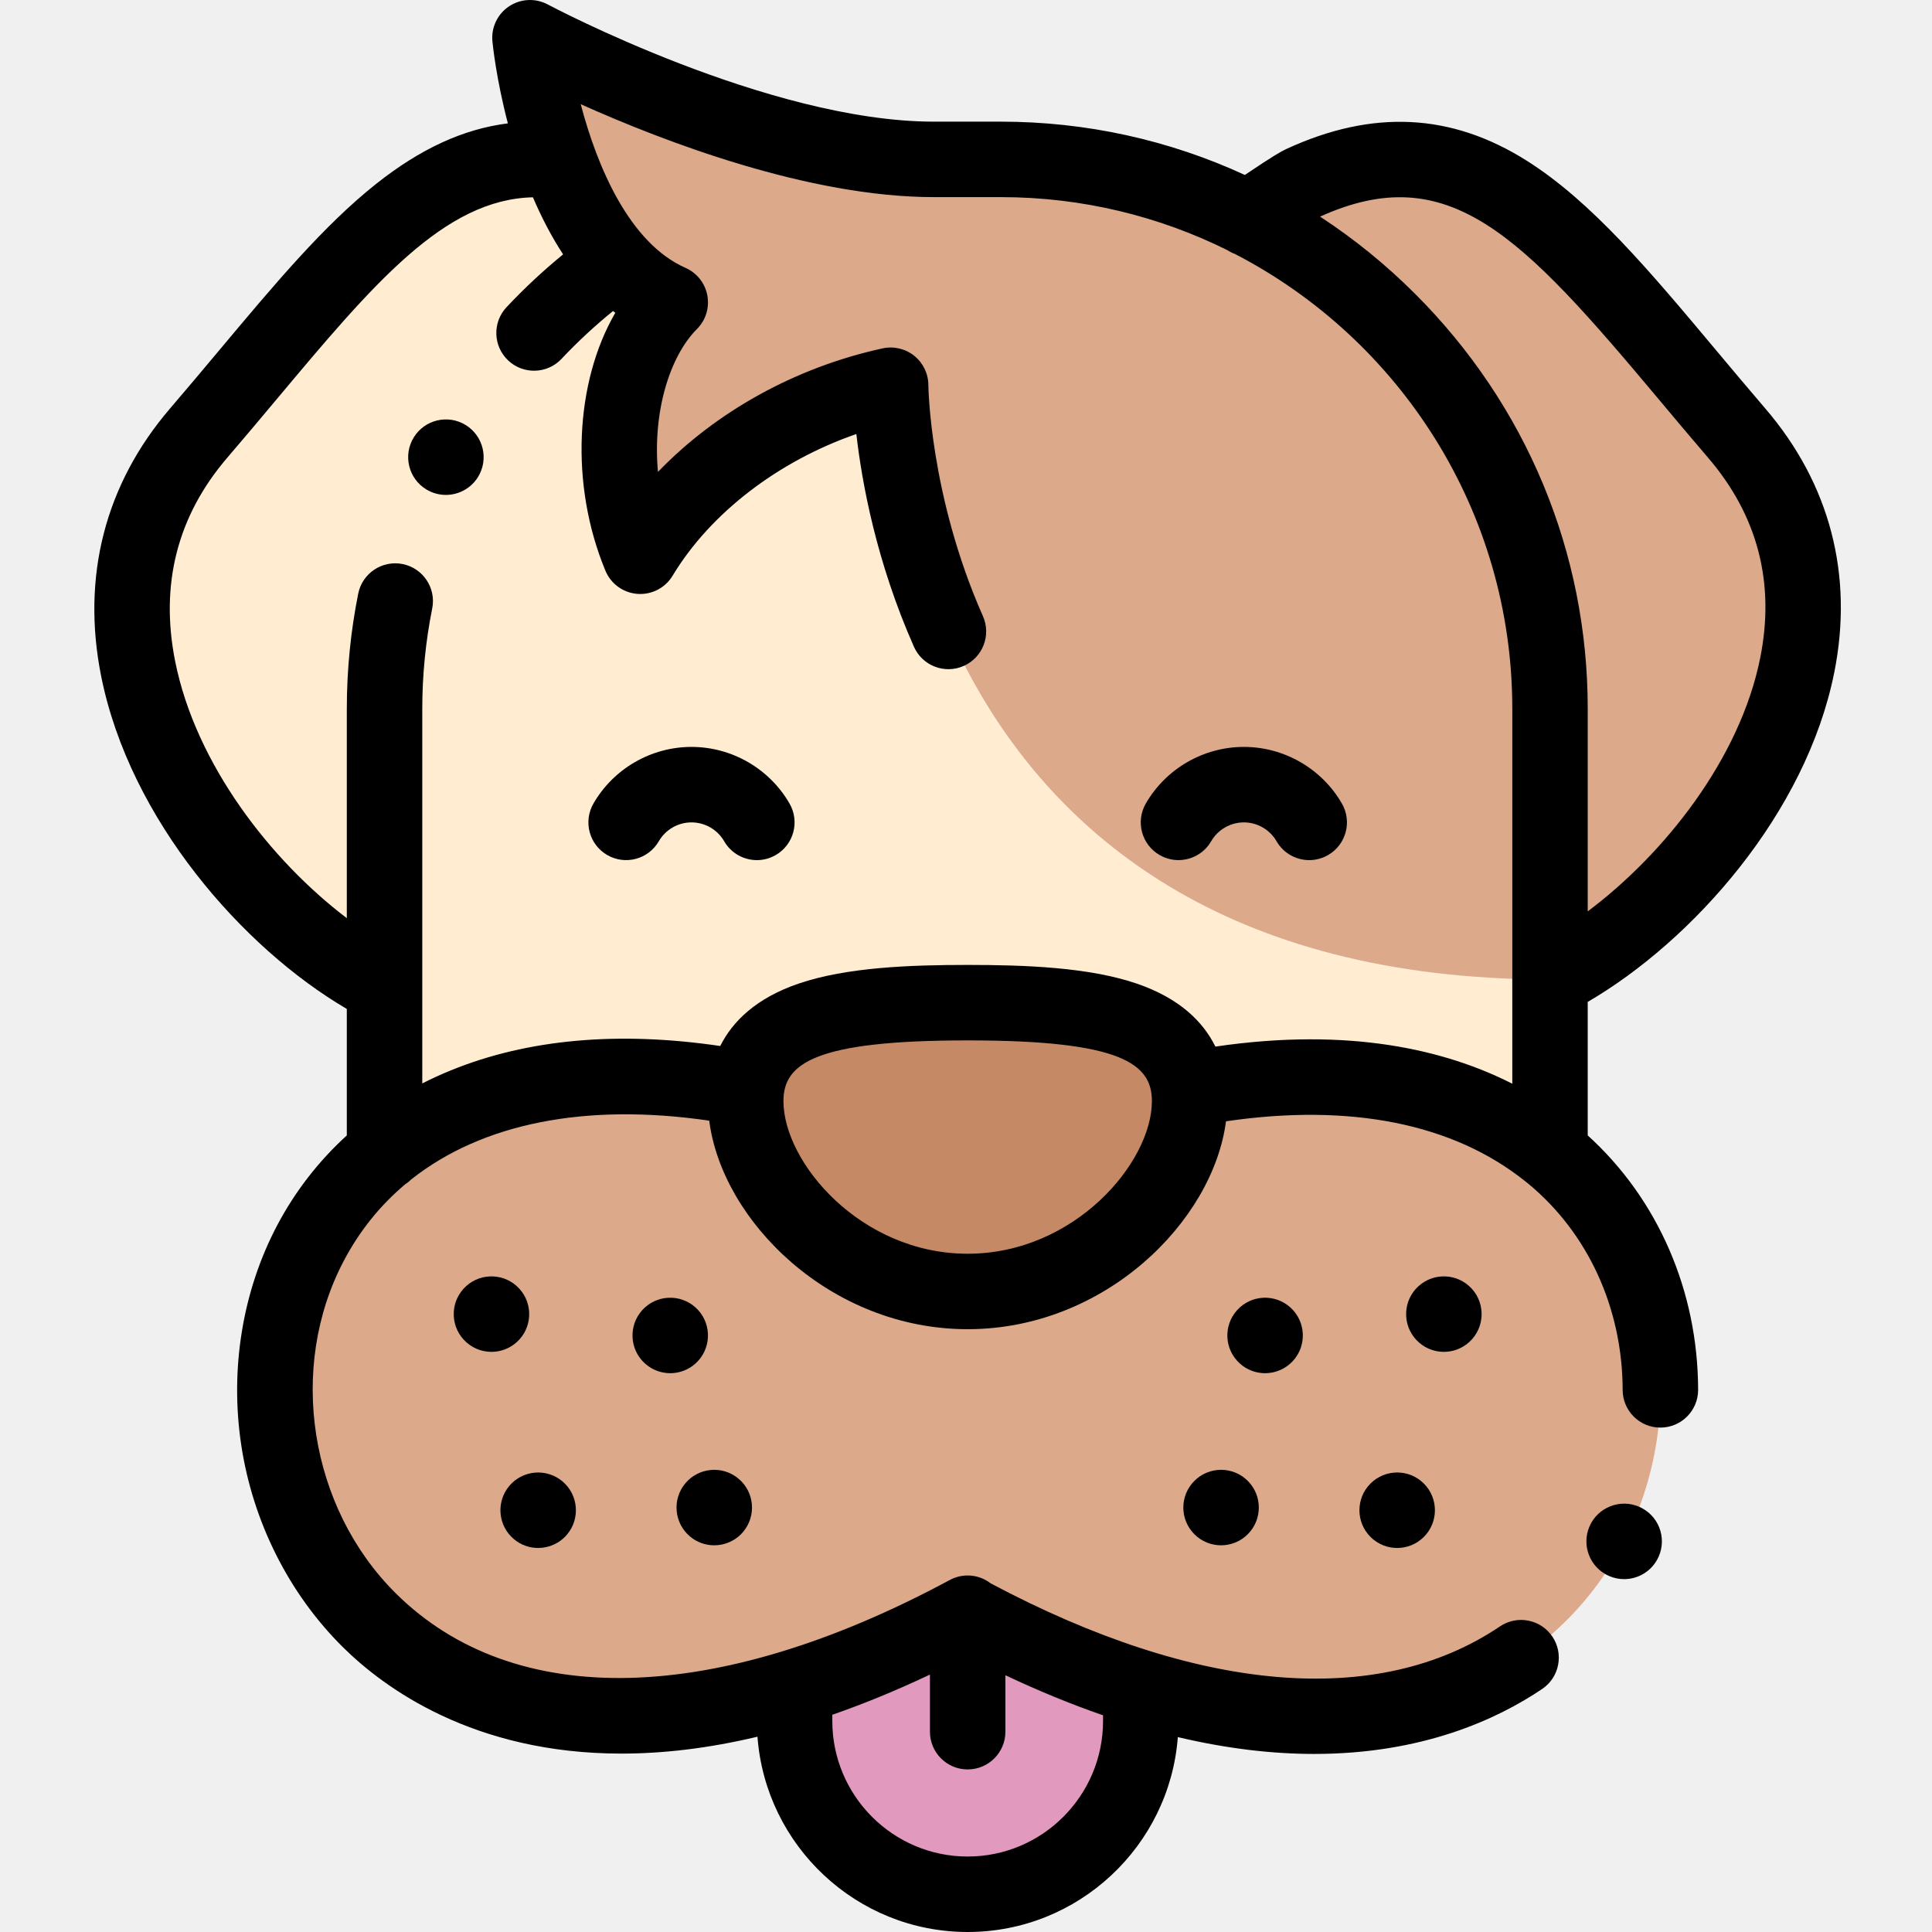
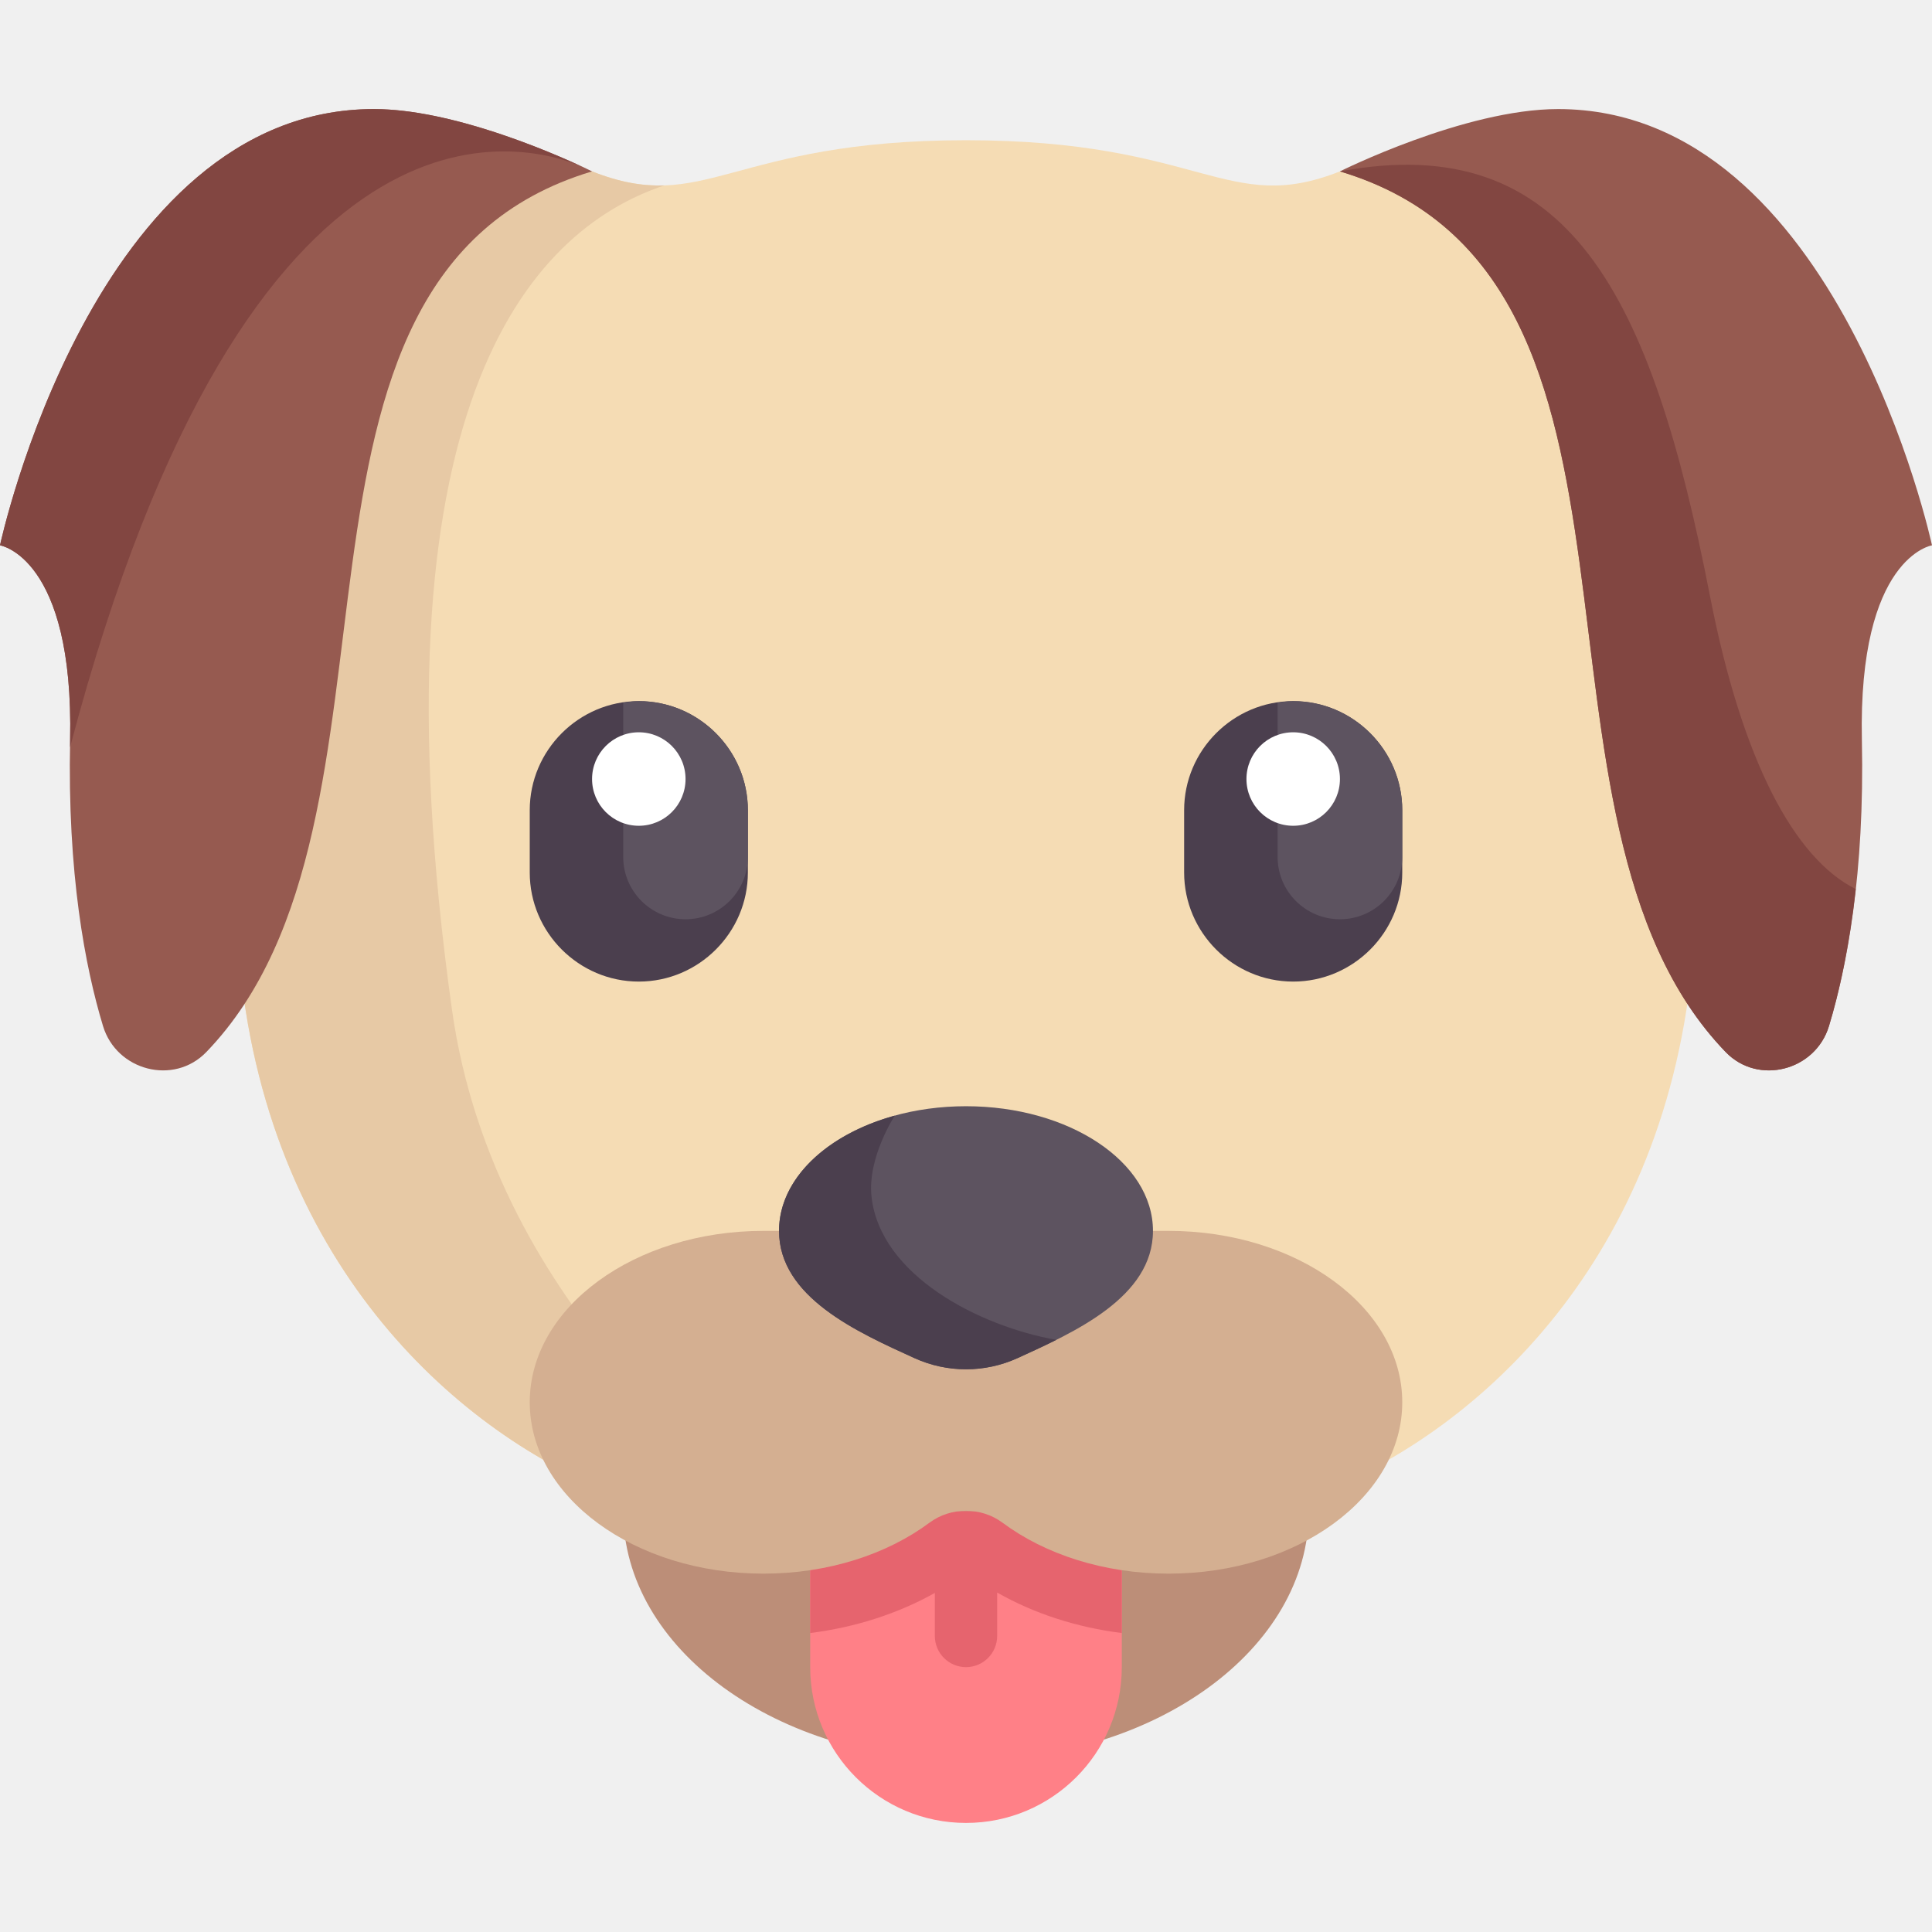
- <svg xmlns="http://www.w3.org/2000/svg" height="512pt" viewBox="-25 0 512 512.001" width="512pt">
-   <g fill-rule="evenodd">
-     <path d="m76.906 187.805c0-48.699 24.242-92.012 61.25-118.473-6.797-7.586-11.633-17.312-15.043-26.688-36.211-4.547-59.789 30.562-95.461 72.121-45.449 52.957 6.254 125.016 49.254 146.68zm0 0" fill="#ffecd1" />
-     <path d="m138.156 69.332c-37.008 26.461-61.25 69.773-61.25 118.477v117.656c20.613-16.793 52.383-25.293 95.91-16.965 2.449-19.992 27.762-22.785 58.625-22.785 30.953 0 56.324 2.809 58.648 22.957 43.367-8.293 75.059.121 95.676 16.797v-45.891c-174.277-.086-174.742-157.484-174.742-157.484-25.984 5.66-52.129 21.711-66.348 45.32-10.281-24.762-5.609-53.73 7.941-67.281-5.602-2.473-10.383-6.25-14.461-10.801zm0 0" fill="#ffecd1" />
-     <path d="m211.023 102.094s.465 157.398 174.742 157.484v-71.773c0-56.539-32.664-105.816-80.059-129.895-19.719-10.016-41.984-15.672-65.508-15.672h-17.727c-46.961 0-107.023-32.238-107.023-32.238s1.516 15.75 7.664 32.648c3.41 9.371 8.25 19.098 15.043 26.684 4.078 4.551 8.859 8.328 14.465 10.801-13.551 13.551-18.223 42.52-7.945 67.281 14.219-23.609 40.363-39.66 66.348-45.32zm0 0" fill="#dca98a" />
-     <path d="m305.707 57.914c47.391 24.074 80.059 73.355 80.059 129.895v71.77c43-21.664 94.918-91.855 49.465-144.812-41.738-48.629-66.918-88.441-115.16-66.195-1.715.789-7.383 4.555-14.363 9.344zm0 0" fill="#dca98a" />
-     <path d="m290.09 288.672c-2.324-20.148-27.695-22.957-58.648-22.957-30.863 0-56.176 2.789-58.625 22.785-.129 1.051-.195 2.148-.195 3.297 0 22.988 26.336 50.453 58.82 50.453 32.488 0 58.824-27.465 58.824-50.453 0-1.086-.059-2.125-.176-3.125zm0 0" fill="#c58965" />
-     <path d="m290.266 291.797c0 22.988-26.336 50.457-58.824 50.457-32.484 0-58.82-27.469-58.82-50.457 0-1.148.066-2.246.195-3.297-43.527-8.328-75.297.172-95.91 16.965-63.395 51.637-21.312 181.664 108.664 141.66 14.195-4.367 29.438-10.766 45.707-19.516l.164.086c16.332 8.797 31.629 15.223 45.875 19.605 130.117 40.047 172.148-90.312 108.449-141.832-20.617-16.676-52.309-25.09-95.676-16.797.117 1 .176 2.039.176 3.125zm0 0" fill="#dca98a" />
-     <path d="m277.316 447.301c-14.242-4.383-29.543-10.809-45.875-19.605l-.16-.086c-16.27 8.75-31.516 15.145-45.711 19.516v8.965c0 25.25 20.645 45.91 45.875 45.91 25.23 0 45.871-20.66 45.871-45.91zm0 0" fill="#e199bd" />
-   </g>
-   <path d="m461.094 178.246c5.168-25.84-1.152-50.043-18.273-69.992-4.508-5.25-8.836-10.418-13.02-15.418-17.691-21.117-32.973-39.352-50.133-50.207-20.031-12.668-40.898-13.695-63.785-3.141-1.242.574-3.285 1.68-10.984 6.875-20.066-9.246-42.023-14.125-64.699-14.125h-17.727c-43.848 0-101.719-30.738-102.293-31.047-3.254-1.746-7.199-1.559-10.27.484-3.07 2.043-4.77 5.609-4.414 9.281.09.953 1.02 9.984 4.094 21.738-11.832 1.492-23.203 6.742-34.938 16.059-13.836 10.988-26.691 26.332-41.578 44.102-4.184 4.992-8.508 10.152-13.008 15.398-17.219 20.059-23.531 44.59-18.258 70.949 7.609 38.043 37.547 72.051 65.098 88.176v33.523c-7.465 6.801-13.699 14.809-18.477 23.875-9.164 17.375-12.535 38.031-9.5 58.164 3.074 20.363 12.621 39.371 26.887 53.52 10.926 10.836 34.613 28.266 73.871 28.262 10.816 0 22.816-1.328 36.051-4.477 2.137 28.891 26.293 51.754 55.703 51.754 29.375 0 53.512-22.805 55.695-51.648 13.324 3.152 25.359 4.461 36.148 4.461 28.555 0 48.41-9.117 60.414-17.223 4.578-3.09 5.781-9.305 2.691-13.883s-9.305-5.785-13.883-2.691c-32.285 21.797-80.16 17.738-134.98-11.418-1.684-1.297-3.793-2.078-6.086-2.078-1.762 0-3.414.461-4.852 1.262-.016.008-.031.012-.047.02-61.863 33.27-115.312 34.531-146.645 3.457-22.926-22.738-28.723-59.812-13.777-88.152 4.168-7.91 9.621-14.656 16.199-20.207.613-.395 1.184-.852 1.695-1.367 18.746-14.809 46.082-20.34 78.941-15.543 3.391 26.633 32.105 55.262 68.484 55.262 36.305 0 64.977-28.508 68.465-55.094 33-4.844 60.305.617 79.379 15.957.133.113.27.219.406.324.094.078.191.148.289.227 15.871 13.102 25 33.031 25.043 54.684.012 5.52 4.484 9.984 10 9.98h.02c5.523-.008 9.992-4.496 9.98-10.02-.051-26.219-10.668-50.555-29.258-67.414v-35.379c27.766-16.172 57.855-49.906 65.328-87.27zm-193.777 277.844c0 19.801-16.094 35.91-35.875 35.91-19.777 0-35.871-16.109-35.871-35.91v-1.66c8.211-2.848 16.832-6.367 25.871-10.645v15.133c0 5.523 4.48 10 10 10 5.523 0 10-4.477 10-10v-14.961c9.047 4.273 17.672 7.777 25.875 10.613zm147.152-350.41c4.223 5.043 8.59 10.258 13.176 15.598 13.156 15.328 17.812 33.176 13.836 53.047-5.352 26.762-25.438 52.012-45.715 67.199v-53.719c0-41.391-16.227-80.414-45.688-109.875-7.789-7.793-16.254-14.645-25.246-20.527 34.148-15.43 53.258 4.859 89.637 48.277zm-183.027 226.574c-28.32 0-48.82-24.168-48.82-40.457 0-9.93 8.168-16.082 48.82-16.082 40.656 0 48.824 6.152 48.824 16.082 0 16.289-20.504 40.457-48.824 40.457zm65.648-54.895c-3.238-6.57-9.449-12.793-20.812-16.684-12.758-4.371-29.824-4.961-44.836-4.961-15.012 0-32.078.59-44.832 4.961-11.273 3.859-17.48 10.016-20.738 16.527-27.059-3.98-51.047-1.832-71.398 6.457-2.594 1.055-5.117 2.211-7.566 3.461v-99.312c0-8.918.887-17.852 2.633-26.555 1.086-5.414-2.422-10.684-7.836-11.77-5.414-1.09-10.688 2.422-11.773 7.836-2.004 9.996-3.023 20.254-3.023 30.488v55.516c-20.086-15.238-40.023-40.738-45.484-68.043-4.078-20.395.57-38.562 13.82-54 4.582-5.336 8.945-10.543 13.164-15.582 25.438-30.363 44.324-52.898 67.82-53.41 2.207 5.152 4.844 10.301 7.996 15.125-5.285 4.328-10.297 9.004-14.98 13.984-3.781 4.02-3.59 10.352.434 14.133 4.02 3.785 10.352 3.59 14.137-.434 4.254-4.523 8.824-8.766 13.648-12.672.195.16.395.32.594.477-10.664 18.34-12.102 45.492-2.613 68.348 1.445 3.484 4.73 5.859 8.492 6.137 3.762.281 7.363-1.578 9.309-4.812 10.039-16.664 28.098-30.426 48.695-37.551 1.465 12.852 5.289 33.844 15.258 56.363 2.234 5.051 8.145 7.332 13.191 5.098 5.051-2.238 7.332-8.145 5.098-13.195-14.113-31.883-14.457-60.949-14.461-61.223-.008-3.023-1.383-5.879-3.738-7.77-2.355-1.891-5.441-2.617-8.391-1.973-23.102 5.031-44.191 16.801-59.531 32.742-1.461-15.957 3.156-30.691 10.328-37.863 2.332-2.332 3.363-5.664 2.758-8.91-.605-3.242-2.773-5.977-5.793-7.309-14.855-6.555-23.418-26.82-27.762-43.371 22.094 9.914 60.449 24.625 93.582 24.625h17.727c21.531 0 41.902 5.055 60.004 14.027.641.422 1.32.762 2.027 1.023 43.637 22.551 73.535 68.109 73.535 120.52v99.387c-17.688-8.98-43.16-15.051-78.68-9.836zm0 0" />
-   <path d="m158.254 197.938c-10.688 0-20.641 5.75-25.984 15-2.762 4.785-1.121 10.898 3.66 13.66 4.785 2.766 10.898 1.121 13.66-3.656 1.781-3.086 5.102-5 8.664-5 3.559 0 6.879 1.914 8.66 5 1.852 3.207 5.211 5 8.668 5 1.695 0 3.418-.434 4.992-1.344 4.781-2.762 6.422-8.875 3.656-13.66-5.34-9.25-15.297-15-25.977-15zm0 0" />
-   <path d="m304.637 197.938c-10.684 0-20.641 5.75-25.984 15-2.762 4.785-1.121 10.898 3.66 13.66 4.785 2.766 10.898 1.121 13.66-3.656 1.781-3.086 5.102-5 8.664-5 3.559 0 6.879 1.914 8.66 5 1.852 3.207 5.211 5 8.668 5 1.695 0 3.418-.434 4.992-1.344 4.781-2.762 6.422-8.875 3.656-13.66-5.34-9.25-15.297-15-25.977-15zm0 0" />
-   <path d="m112.641 341.527c-3.715-4.086-10.039-4.387-14.125-.672-4.086 3.715-4.387 10.039-.672 14.125l.004.004c1.973 2.172 4.68 3.273 7.398 3.273 2.398 0 4.809-.859 6.727-2.602 4.086-3.715 4.383-10.043.668-14.129zm0 0" />
-   <path d="m111.215 407.91.004.004c1.871 1.559 4.137 2.316 6.395 2.316 2.863 0 5.711-1.227 7.688-3.598 3.535-4.246 2.961-10.551-1.281-14.086-4.242-3.535-10.551-2.965-14.086 1.277-3.535 4.246-2.961 10.551 1.281 14.086zm0 0" />
-   <path d="m160.016 347.184c-3.715-4.086-10.039-4.387-14.125-.672-4.086 3.715-4.387 10.039-.672 14.125l.004.004c1.973 2.172 4.68 3.273 7.398 3.273 2.398 0 4.809-.859 6.727-2.602 4.086-3.715 4.383-10.039.668-14.129zm0 0" />
-   <path d="m157.883 407.203.004.004c1.871 1.559 4.141 2.316 6.395 2.316 2.867 0 5.711-1.227 7.688-3.598 3.535-4.246 2.961-10.551-1.281-14.086s-10.547-2.965-14.086 1.277c-3.535 4.246-2.961 10.551 1.281 14.086zm0 0" />
-   <path d="m364.398 355.625c4.074-3.73 4.348-10.055.617-14.129-3.73-4.07-10.059-4.348-14.129-.613l-.008.004c-4.07 3.734-4.344 10.059-.609 14.129 1.973 2.148 4.668 3.242 7.371 3.242 2.418 0 4.84-.871 6.758-2.633zm0 0" />
-   <path d="m338.195 393.156-.004.004c-3.902 3.906-3.902 10.234.004 14.141 1.953 1.953 4.512 2.93 7.07 2.93s5.121-.98 7.074-2.934c3.906-3.902 3.906-10.234 0-14.141s-10.238-3.906-14.145 0zm0 0" />
-   <path d="m317.664 360.637c3.715-4.086 3.414-10.41-.672-14.125-4.086-3.715-10.41-3.418-14.125.672l-.008.008c-3.715 4.086-3.41 10.406.676 14.121 1.918 1.742 4.324 2.602 6.723 2.602 2.723 0 5.434-1.105 7.406-3.277zm0 0" />
-   <path d="m291.527 392.449-.004.004c-3.906 3.906-3.902 10.234.004 14.141 1.949 1.953 4.512 2.93 7.066 2.93 2.562 0 5.125-.98 7.078-2.934 3.902-3.902 3.902-10.234 0-14.141-3.906-3.906-10.238-3.906-14.145 0zm0 0" />
-   <path d="m98.41 112.637c-4.703-2.895-10.863-1.426-13.758 3.277-2.895 4.703-1.43 10.863 3.273 13.758 1.637 1.008 3.445 1.484 5.23 1.484 3.359 0 6.641-1.691 8.527-4.758l.004-.008c2.895-4.703 1.426-10.859-3.277-13.754zm0 0" />
-   <path d="m409.355 399.293c-5.074-2.176-10.957.18-13.133 5.254-2.176 5.078.176 10.957 5.254 13.133 1.285.551 2.621.809 3.934.809 3.883 0 7.57-2.27 9.195-6.062l.004-.008c2.176-5.074-.176-10.949-5.254-13.125zm0 0" />
+ <svg xmlns="http://www.w3.org/2000/svg" version="1.1" id="Capa_1" x="0px" y="0px" viewBox="0 0 512 512" style="enable-background:new 0 0 512 512;" xml:space="preserve">
+   <path style="fill:#F5DCB4;" d="M437.677,45.419h-82.581C325.161,57.29,318.525,37.161,256,37.161s-69.161,20.129-99.097,8.258  h-82.58L63.312,252.904c6.882,81.548,57.462,125.935,97.377,142.107h190.623c39.914-16.172,90.495-60.559,97.377-142.107  L437.677,45.419z" />
+   <path style="fill:#965A50;" d="M355.097,45.419C448.078,73.25,397.46,216.774,457.33,278.813c8.595,8.906,23.781,4.95,27.368-6.895  c4.74-15.651,9.474-40.411,8.721-75.789C492.387,147.613,512,144.517,512,144.517S487.226,28.903,412.903,28.903  C388.129,28.903,355.097,45.419,355.097,45.419z" />
+   <path style="fill:#4B3F4E;" d="M169.29,260.129L169.29,260.129c-15.897,0-28.903-13.006-28.903-28.903v-16.516  c0-15.897,13.006-28.903,28.903-28.903l0,0c15.897,0,28.903,13.006,28.903,28.903v16.516  C198.194,247.124,185.187,260.129,169.29,260.129z" />
+   <path style="fill:#5D5360;" d="M169.29,185.806c-1.413,0-2.769,0.221-4.129,0.419v40.871c0,9.121,7.395,16.516,16.516,16.516  c9.122,0,16.516-7.395,16.516-16.516v-12.386C198.194,198.814,185.187,185.806,169.29,185.806z" />
+   <circle style="fill:#FFFFFF;" cx="169.29" cy="206.451" r="12.387" />
+   <path style="fill:#4B3F4E;" d="M342.71,260.129L342.71,260.129c-15.897,0-28.903-13.006-28.903-28.903v-16.516  c0-15.897,13.006-28.903,28.903-28.903l0,0c15.897,0,28.903,13.006,28.903,28.903v16.516  C371.613,247.124,358.606,260.129,342.71,260.129z" />
+   <path style="fill:#5D5360;" d="M342.71,185.806c-1.413,0-2.769,0.221-4.129,0.419v40.871c0,9.121,7.395,16.516,16.516,16.516  c9.122,0,16.516-7.395,16.516-16.516v-12.386C371.613,198.814,358.606,185.806,342.71,185.806z" />
+   <circle style="fill:#FFFFFF;" cx="342.71" cy="206.451" r="12.387" />
+   <path style="fill:#824641;" d="M457.33,278.814c8.595,8.906,23.781,4.95,27.368-6.896c2.718-8.976,5.399-21.06,7.08-36.313  c-16.234-8.092-30.092-33.91-38.617-77.669C437.677,78.452,416,34.065,355.097,45.419C448.078,73.25,397.46,216.775,457.33,278.814z  " />
+   <path style="fill:#E7C9A5;" d="M160.689,395.011h39.141c0,0-68.732-46.107-80.087-127.656  C97.654,108.712,139.7,61.247,176.067,49.135c-5.761,0.195-11.745-0.774-19.163-3.715H74.323L63.312,252.904  C70.194,334.452,120.774,378.839,160.689,395.011z" />
+   <path style="fill:#965A50;" d="M156.903,45.419C63.922,73.25,114.541,216.775,54.67,278.813c-8.595,8.906-23.781,4.95-27.368-6.895  c-4.74-15.651-9.474-40.411-8.721-75.789C19.613,147.613,0,144.517,0,144.517S24.774,28.903,99.097,28.903  C123.871,28.903,156.903,45.419,156.903,45.419z" />
+   <path style="fill:#824641;" d="M154.139,44.104c-8.38-3.888-34.516-15.201-55.042-15.201C24.774,28.903,0,144.517,0,144.517  s19.613,3.097,18.581,51.613c-0.014,0.648,0.005,1.231-0.005,1.872C66.097,17.715,139.119,37.773,154.139,44.104z" />
+   <ellipse style="fill:#BC8E78;" cx="256" cy="400.52" rx="90.84" ry="66.06" />
+   <path style="fill:#FF8087;" d="M214.71,400.516v41.29c0,22.804,18.486,41.29,41.29,41.29s41.29-18.486,41.29-41.29v-41.29H214.71z" />
+   <path style="fill:#E6646E;" d="M214.71,432.768c11.941-1.496,23.208-5.129,33.032-10.622v11.402c0,4.56,3.698,8.258,8.258,8.258  s8.258-3.698,8.258-8.258v-11.507c9.729,5.552,21.026,9.225,33.032,10.73v-32.256h-82.58V432.768z" />
+   <path style="fill:#D4AF91;" d="M309.677,326.194H202.323c-34.206,0-61.935,20.335-61.935,45.419s27.73,45.419,61.935,45.419  c17.225,0,32.782-5.169,43.995-13.498c2.839-2.108,6.262-3.162,9.679-3.162c3.423,0,6.846,1.053,9.685,3.162  c11.213,8.329,26.77,13.498,43.995,13.498c34.206,0,61.935-20.335,61.935-45.419C371.613,346.529,343.883,326.194,309.677,326.194z" />
+   <path style="fill:#5D5360;" d="M256,293.161c27.365,0,49.548,14.789,49.548,33.032c0,17.594-20.824,26.858-35.853,33.708  c-8.712,3.971-18.68,3.971-27.392,0c-15.029-6.85-35.853-16.114-35.853-33.708C206.452,307.951,228.635,293.161,256,293.161z" />
+   <path style="fill:#4B3F4E;" d="M230.968,317.161c-1.155-10.393,6.166-21.507,6.166-21.507  c-18.003,4.949-30.682,16.751-30.682,30.539c0,17.593,20.824,26.857,35.853,33.708c8.711,3.97,18.68,3.97,27.392,0  c3.232-1.473,6.732-3.069,10.235-4.824C259.613,351.484,233.29,338.065,230.968,317.161z" />
+   <g>
+ </g>
+   <g>
+ </g>
+   <g>
+ </g>
+   <g>
+ </g>
+   <g>
+ </g>
+   <g>
+ </g>
+   <g>
+ </g>
+   <g>
+ </g>
+   <g>
+ </g>
+   <g>
+ </g>
+   <g>
+ </g>
+   <g>
+ </g>
+   <g>
+ </g>
+   <g>
+ </g>
+   <g>
+ </g>
</svg>
